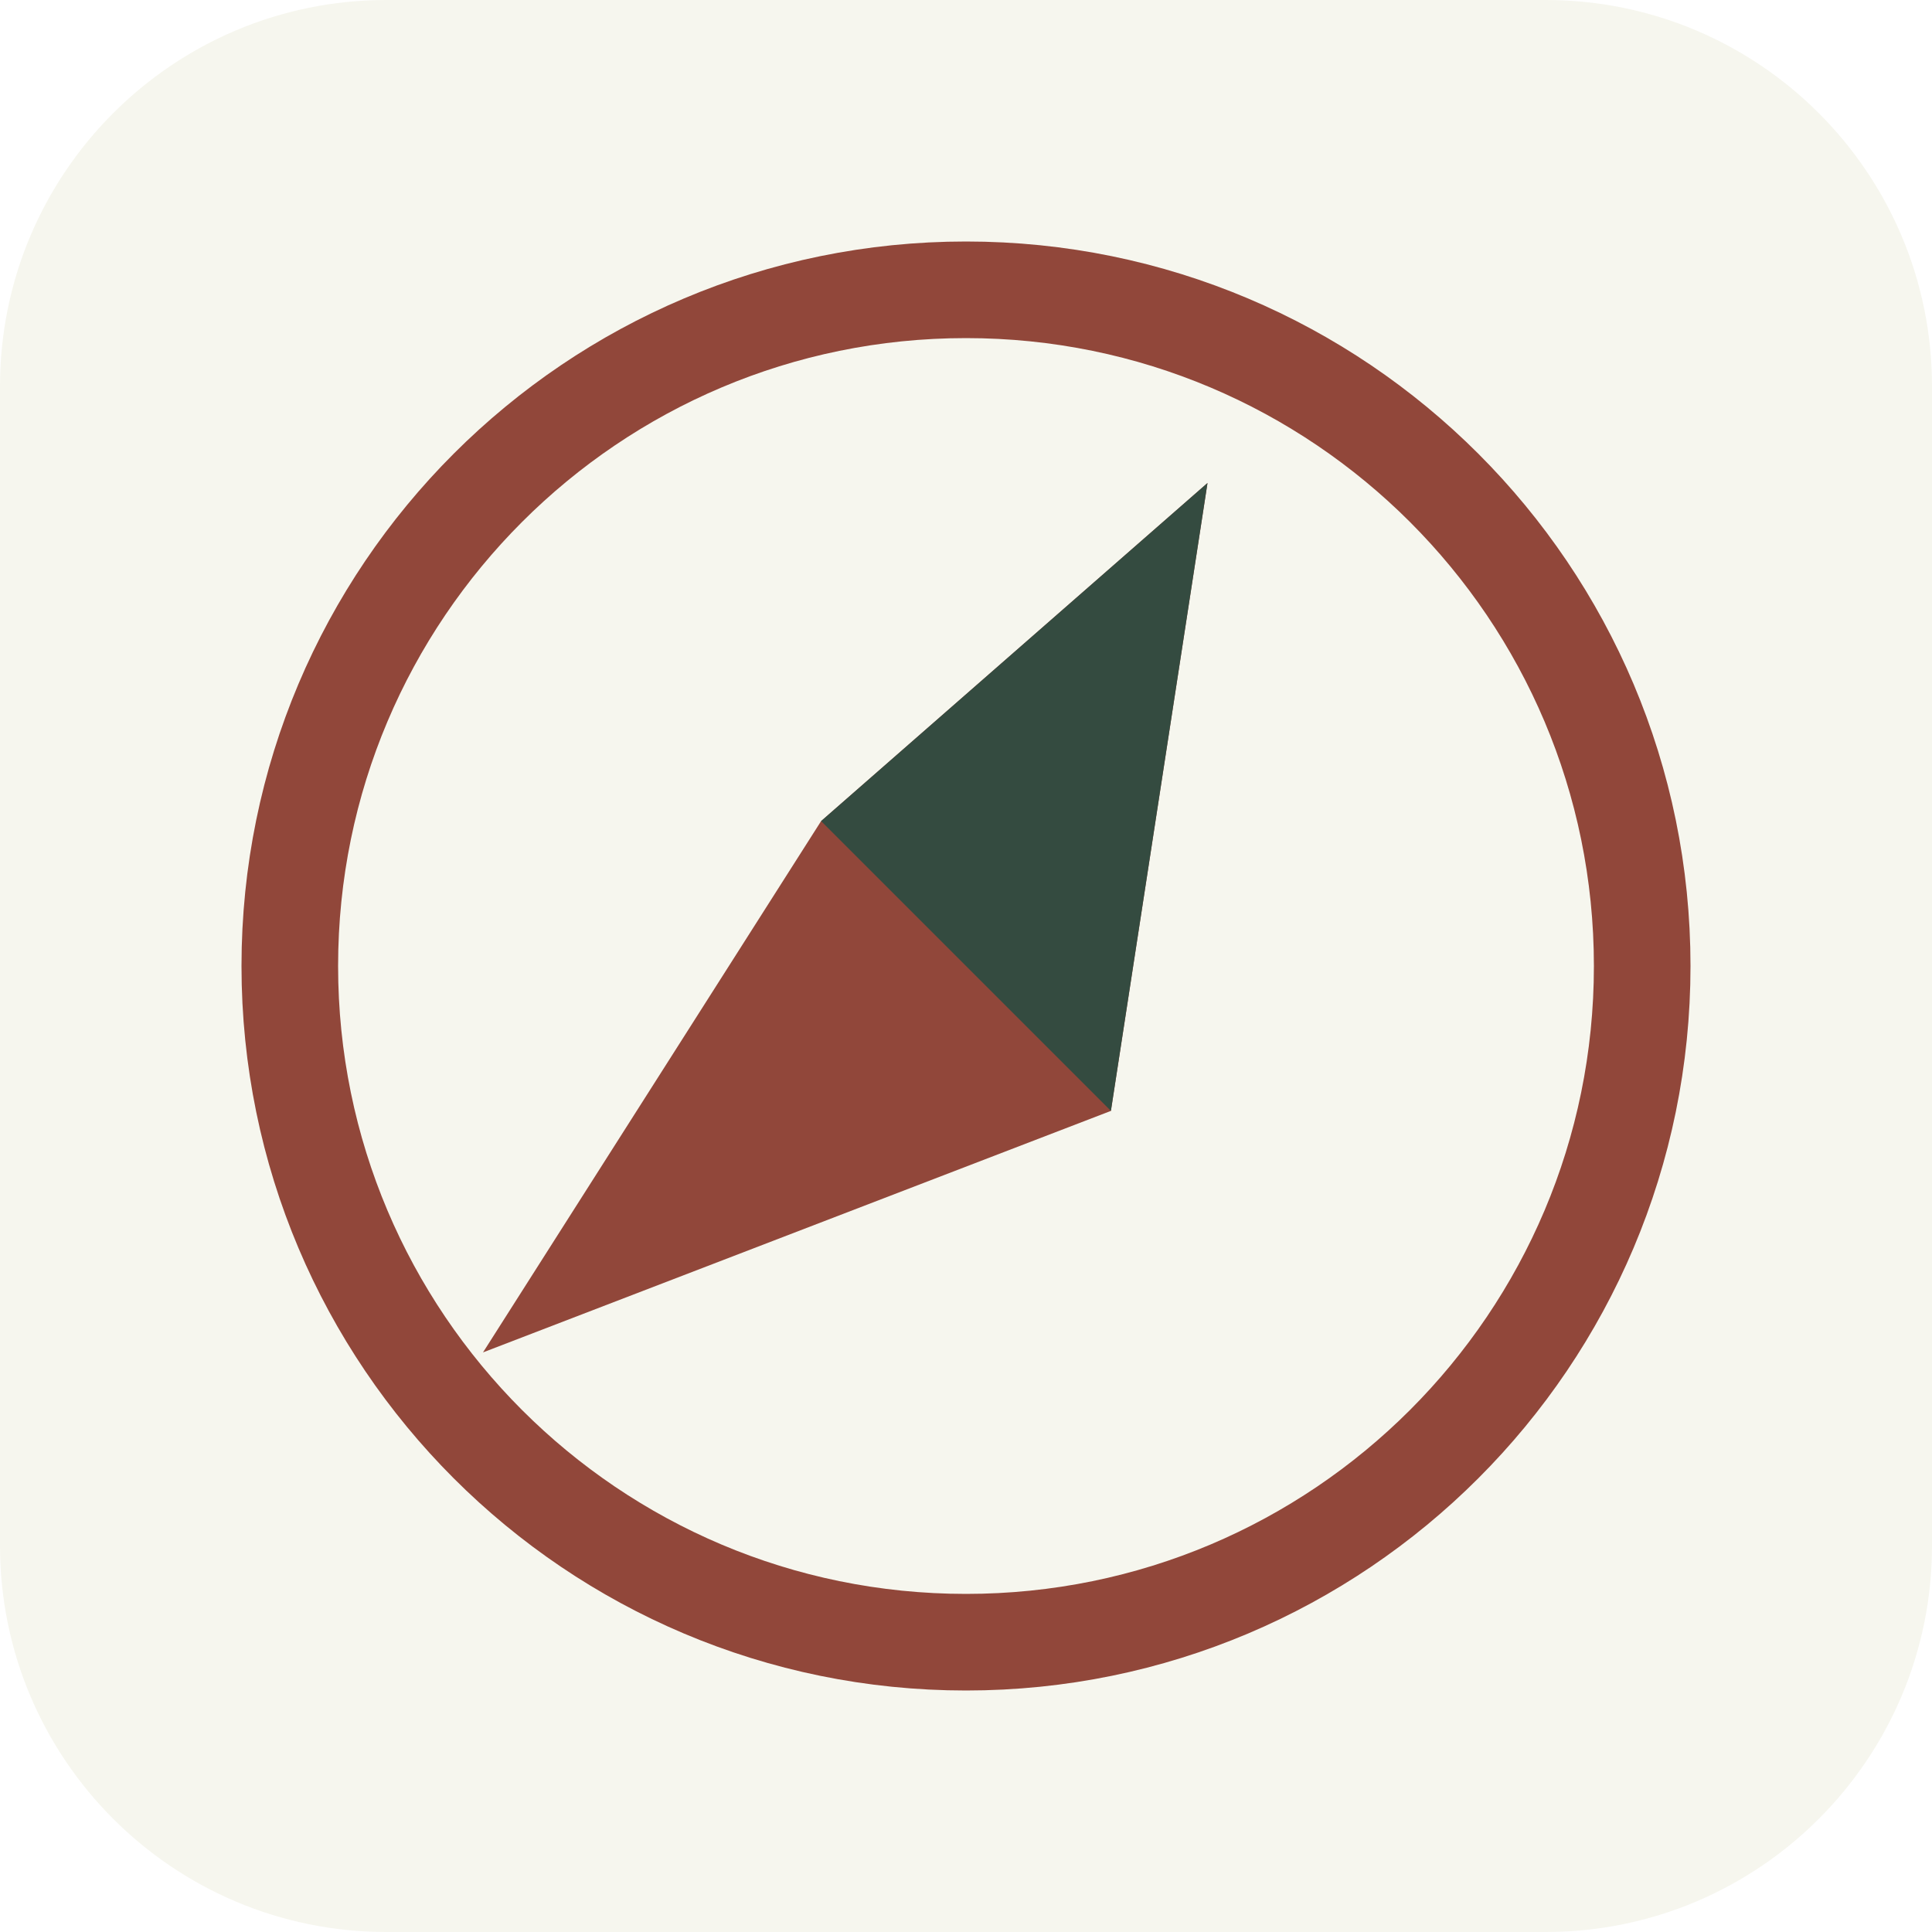
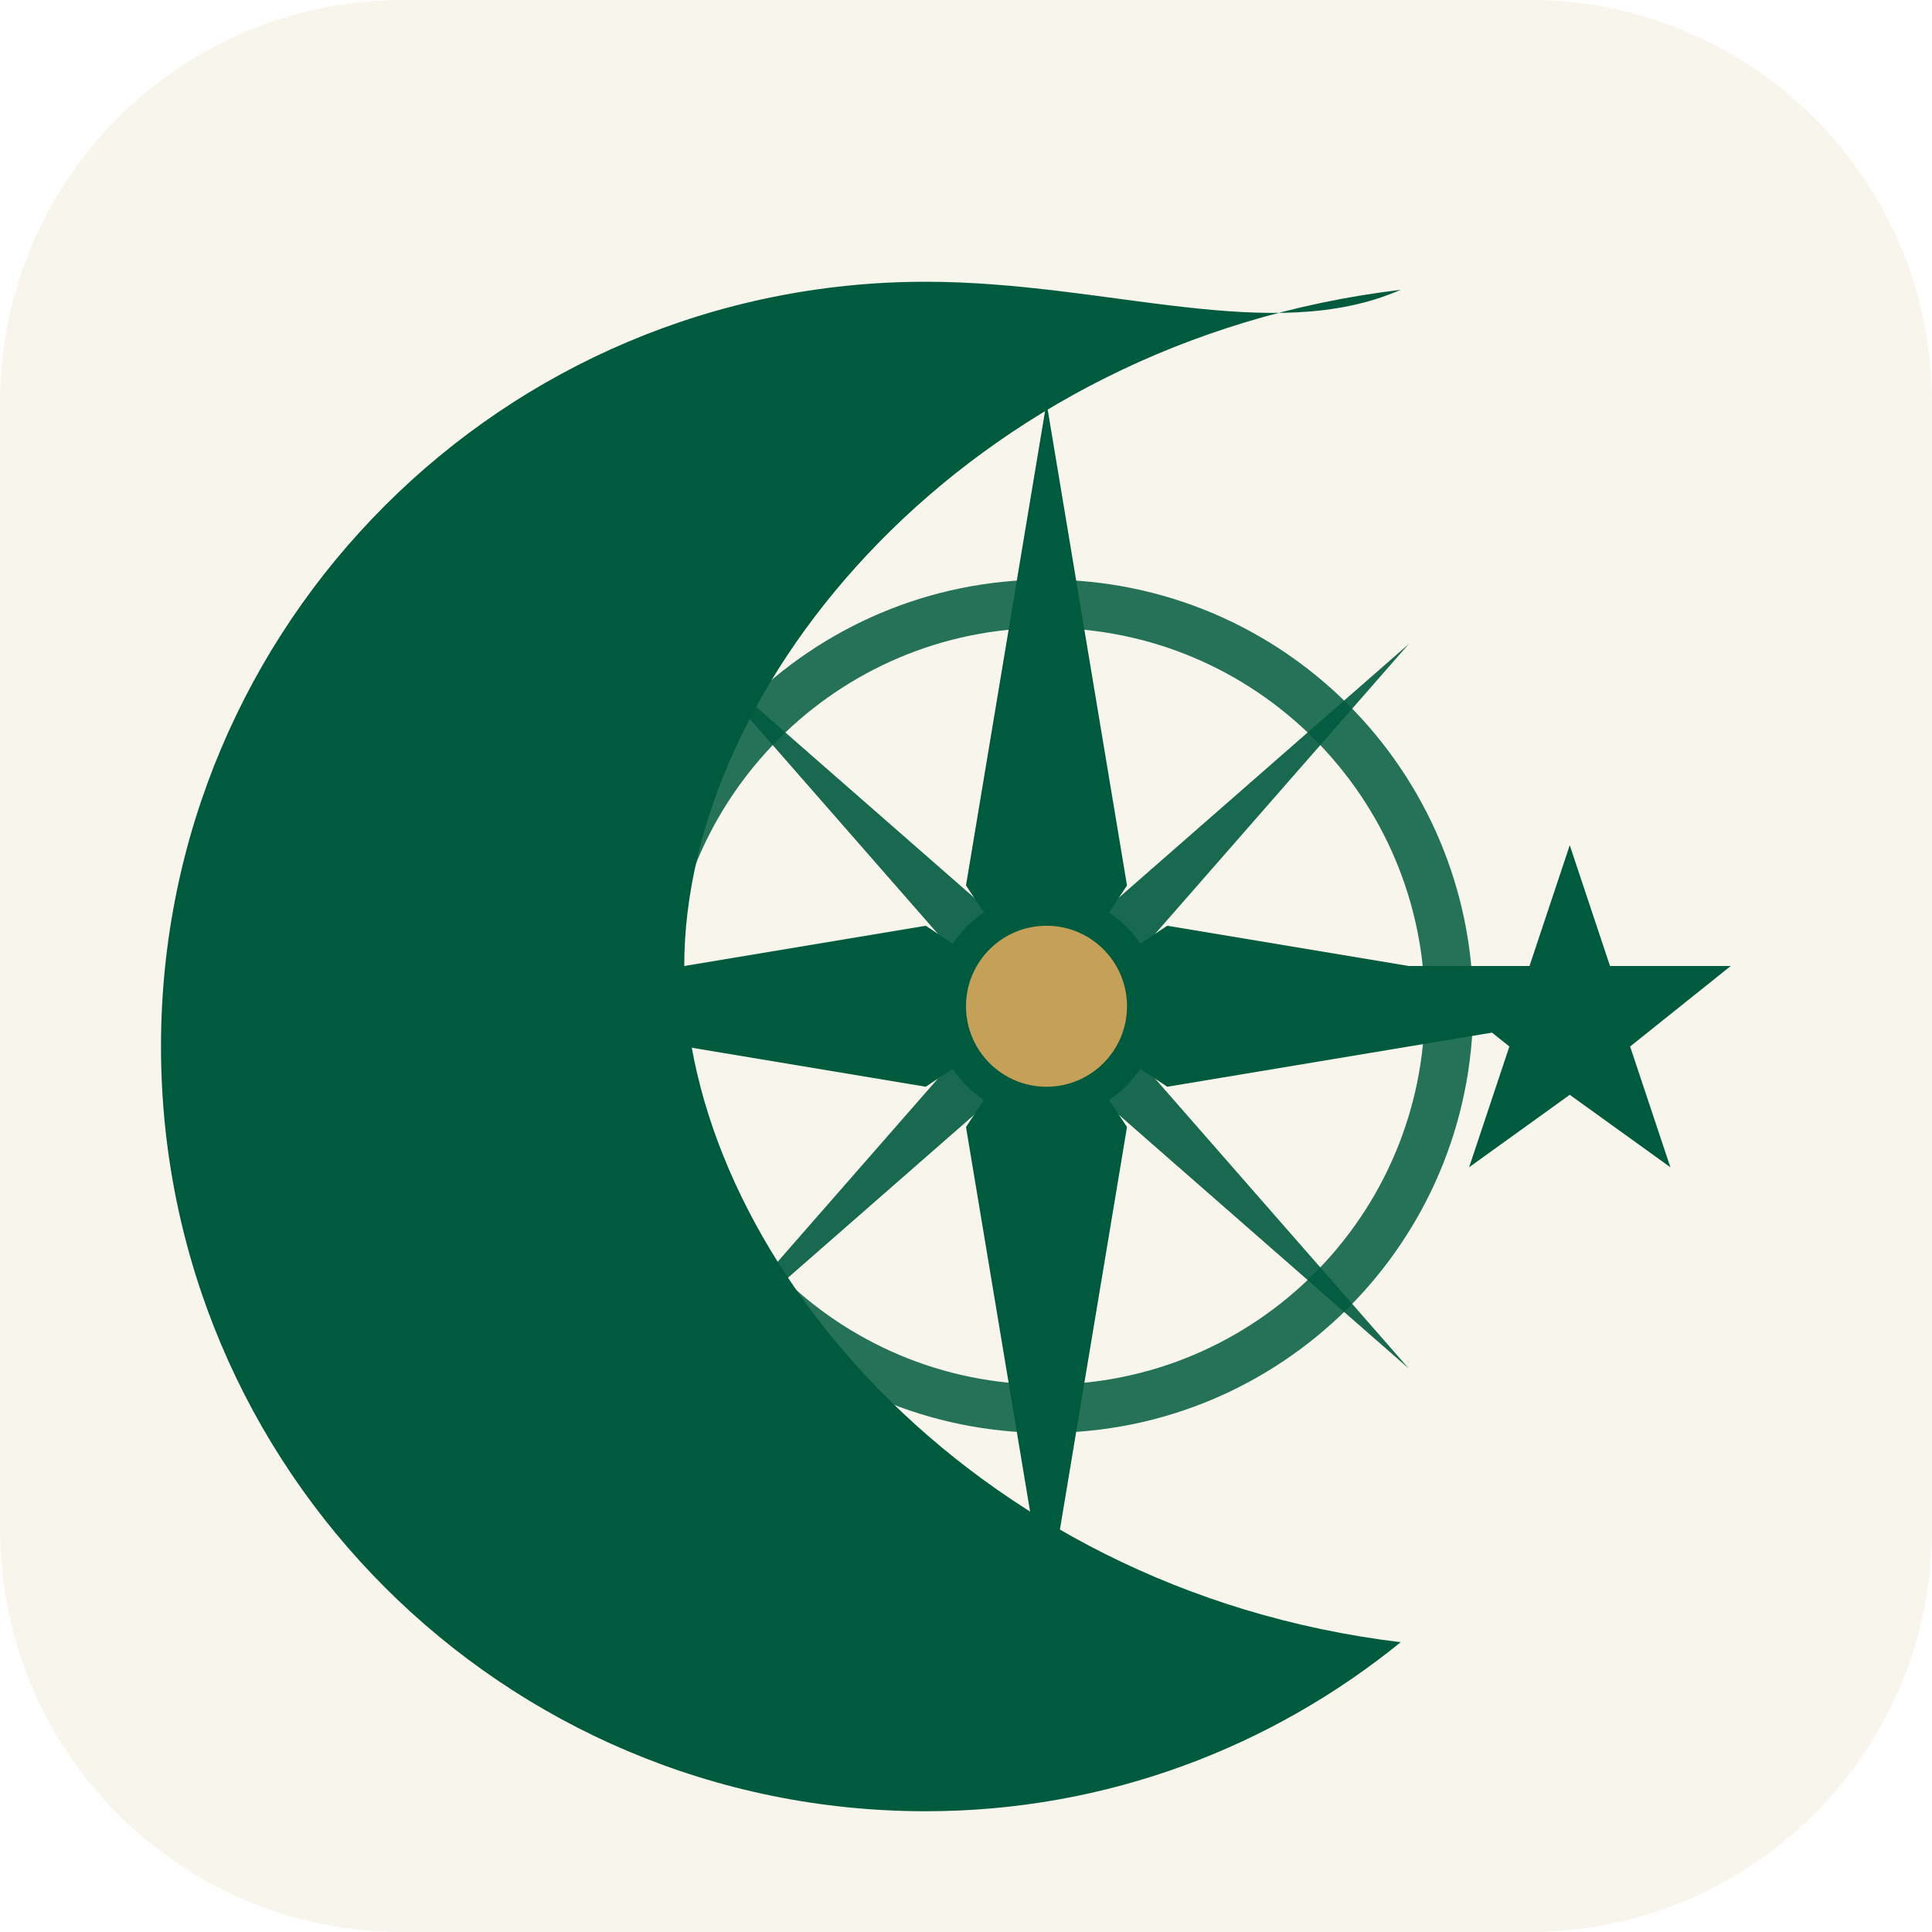
- <svg xmlns="http://www.w3.org/2000/svg" viewBox="0 0 40 40">
-   <rect width="40" height="40" rx="8" fill="#f6f6ee" />
-   <circle cx="20" cy="20" r="14" fill="none" stroke="#91473a" stroke-width="2" />
-   <path d="M25 10 23 23 10 28 17 17Z" fill="#91473a" />
-   <path d="m25 10-8 7 6 6Z" fill="#344b40" />
+ <svg xmlns="http://www.w3.org/2000/svg" viewBox="0 0 48 48">
+   <rect width="48" height="48" rx="10" fill="#F8F5EC" />
+   <path d="M 23 7 C 12.5 7 4 15.5 4 26 C 4 36.5 12.5 45 23 45 C 27.5 45 31.6 43.4 34.8 40.8 C 24 39.5 17 31 17 24 C 17 17 24 8.5 34.8 7.2 C 31.6 8.6 27.5 7 23 7 Z" fill="#005A3E" />
+   <g transform="translate(26, 25)">
+     <circle cx="0" cy="0" r="10" fill="none" stroke="#005A3E" stroke-width="1.2" opacity="0.85" />
+     <polygon points="0,-15 2,-3 0,0 -2,-3" fill="#005A3E" />
+     <polygon points="0,15 2,3 0,0 -2,3" fill="#005A3E" />
+     <polygon points="-15,0 -3,-2 0,0 -3,2" fill="#005A3E" />
+     <polygon points="15,0 3,-2 0,0 3,2" fill="#005A3E" />
+     <polygon points="9,-9 2,-1 0,0 1,-2" fill="#005A3E" opacity="0.9" />
+     <polygon points="9,9 1,2 0,0 2,1" fill="#005A3E" opacity="0.9" />
+     <polygon points="-9,-9 -1,-2 0,0 -2,-1" fill="#005A3E" opacity="0.9" />
+     <polygon points="-9,9 -2,1 0,0 -1,2" fill="#005A3E" opacity="0.9" />
+     <circle cx="0" cy="0" r="2.4" fill="#C5A059" stroke="#005A3E" stroke-width="0.8" />
+   </g>
+   <polygon points="39,21 40,24 43,24 40.5,26 41.5,29 39,27.2 36.5,29 37.5,26 35,24 38,24" fill="#005A3E" />
</svg>
